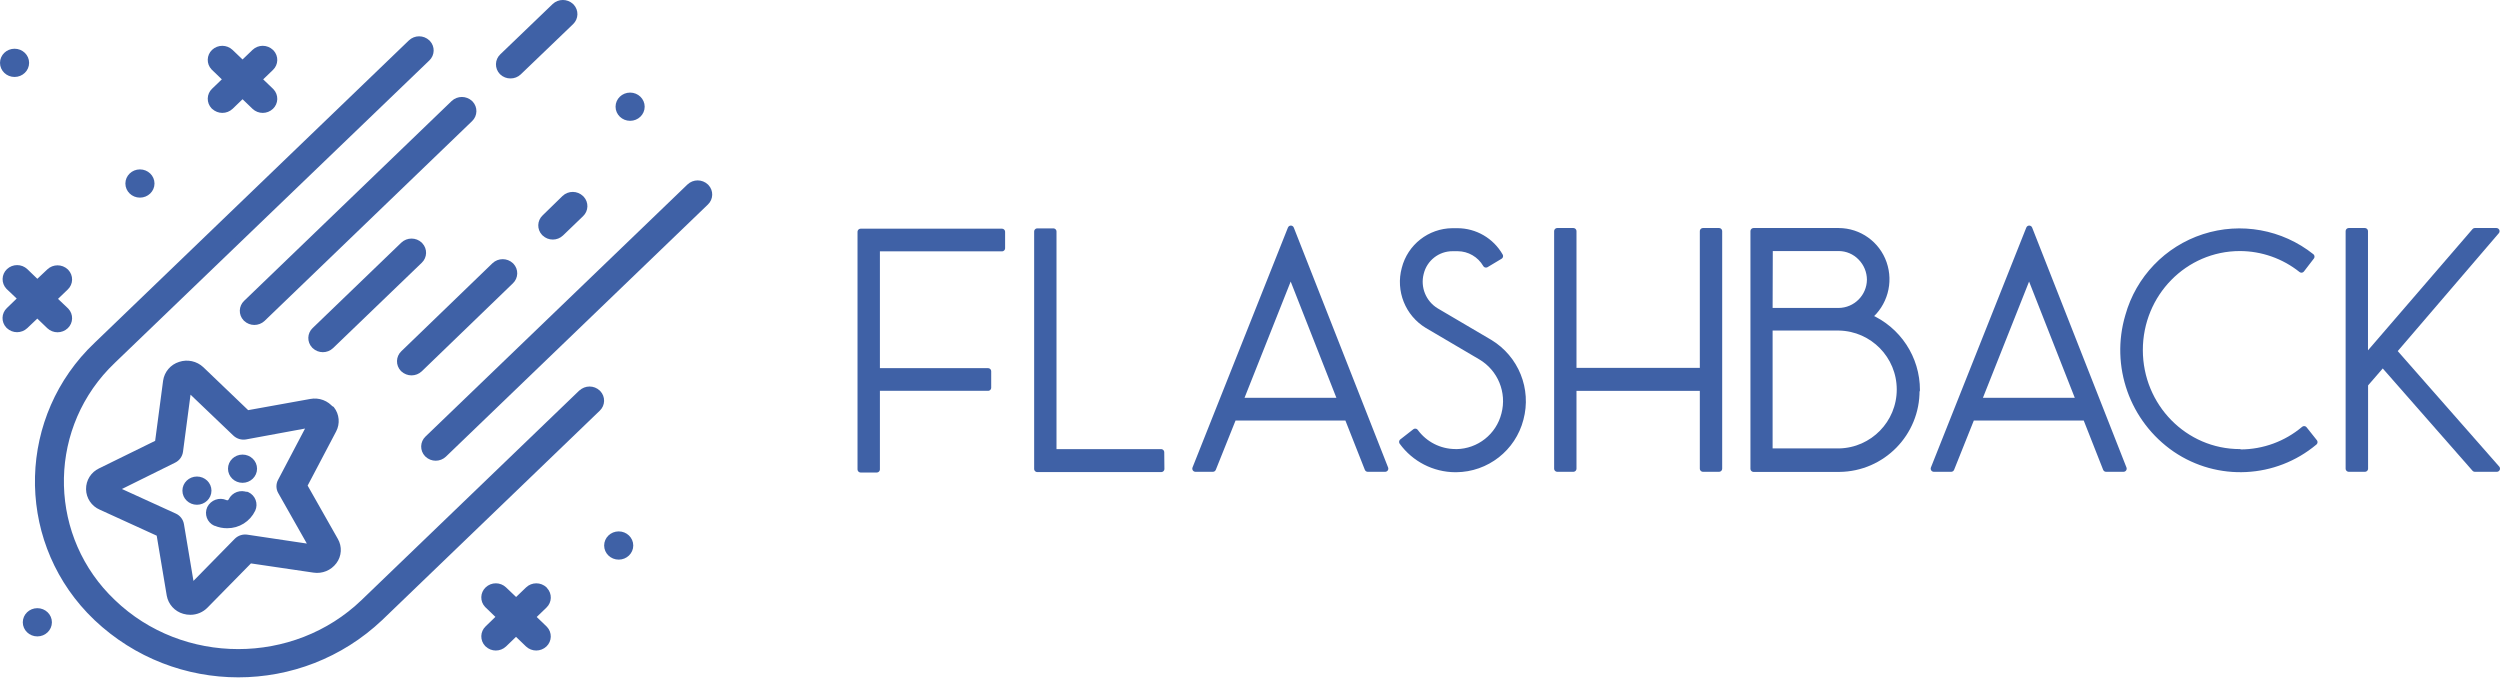
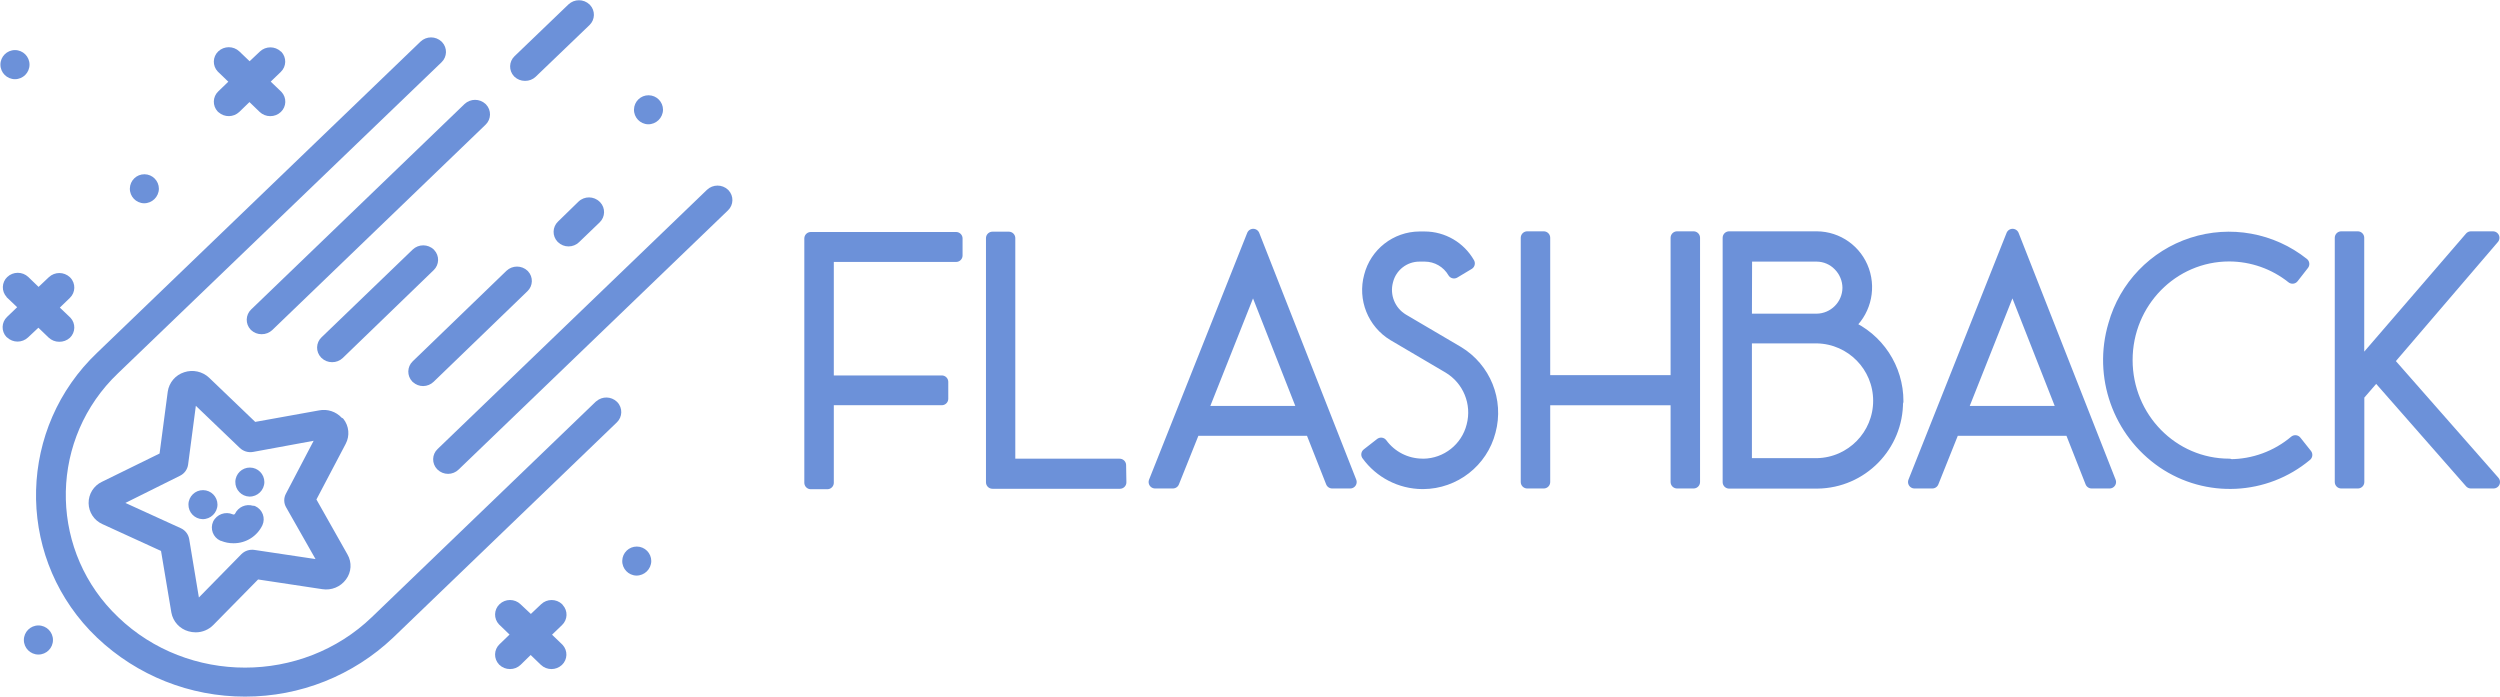
- <svg xmlns="http://www.w3.org/2000/svg" id="Layer_1" data-name="Layer 1" viewBox="0 0 795.17 215.44">
+ <svg xmlns="http://www.w3.org/2000/svg" id="Layer_1" data-name="Layer 1" viewBox="0 0 773.17 215.44">
  <defs>
    <style>
-       .cls-1 {
-         fill: #3f61a6;
-         stroke: #3f61a6;
+       .cls-1, .cls-2 {
+         fill: #6c91d9;
+       }
+ 
+       .cls-2 {
+         stroke: #6c91d9;
        stroke-linecap: round;
        stroke-linejoin: round;
-         stroke-width: 2px;
+         stroke-width: 4px;
      }
    </style>
  </defs>
-   <g id="Layer_1-2" data-name="Layer 1">
+   <g id="Layer_1-2" data-name="Layer 1-2">
    <g>
-       <path class="cls-1" d="M28.87,103.72a3.74,3.74,0,0,0,5.13,0,3.39,3.39,0,0,0,.14-4.79L34,98.79l-3.86-3.68L34,91.4a3.4,3.4,0,0,0,.13-4.81L34,86.46a3.74,3.74,0,0,0-5.13,0L25,90.11l-3.86-3.72a3.72,3.72,0,0,0-5.12,0,3.4,3.4,0,0,0-.13,4.81l.13.13L19.89,95,16,98.76a3.39,3.39,0,0,0-.14,4.79l.14.14a3.72,3.72,0,0,0,5.12,0L25,100Z" transform="translate(-13.13 -0.05)" />
-       <path class="cls-1" d="M186.28,187.61a3.72,3.72,0,0,0-5.13,0l-3.86,3.71-3.89-3.71a3.7,3.7,0,0,0-5.12,0,3.39,3.39,0,0,0-.14,4.79l.14.14,3.86,3.72L168.28,200a3.4,3.4,0,0,0-.13,4.81l.13.13a3.72,3.72,0,0,0,5.12,0l3.86-3.72,3.86,3.72a3.74,3.74,0,0,0,5.13,0,3.4,3.4,0,0,0,.13-4.81l-.13-.13-3.85-3.71,3.86-3.72a3.39,3.39,0,0,0,.14-4.79l-.14-.14Z" transform="translate(-13.13 -0.05)" />
-       <path class="cls-1" d="M81.29,33.94a3.74,3.74,0,0,0,5.13,0l3.86-3.72,3.86,3.72a3.72,3.72,0,0,0,5.12,0,3.4,3.4,0,0,0,.13-4.81L99.26,29,95.4,25.29l3.86-3.72a3.39,3.39,0,0,0,.14-4.79l-.14-.14a3.72,3.72,0,0,0-5.12,0l-3.86,3.71L86.4,16.64a3.74,3.74,0,0,0-5.13,0,3.39,3.39,0,0,0-.14,4.79l.14.14,3.86,3.72L81.27,29a3.4,3.4,0,0,0-.13,4.81l.13.13Z" transform="translate(-13.13 -0.05)" />
-       <ellipse class="cls-1" cx="11.88" cy="197.93" rx="3.63" ry="3.49" />
-       <ellipse class="cls-1" cx="44.51" cy="58.37" rx="3.63" ry="3.49" />
-       <ellipse class="cls-1" cx="4.63" cy="19.99" rx="3.63" ry="3.49" />
-       <ellipse class="cls-1" cx="196.79" cy="173.51" rx="3.63" ry="3.49" />
-       <ellipse class="cls-1" cx="200.42" cy="33.94" rx="3.63" ry="3.49" />
-       <path class="cls-1" d="M198.06,125l-69.23,66.62c-22,21.18-57.84,21.18-79.86,0A53,53,0,0,1,47,116.7q.94-1,1.93-1.93L149,18.55a3.39,3.39,0,0,0,.14-4.79l-.14-.14a3.72,3.72,0,0,0-5.12,0l-100,96.22a59.76,59.76,0,0,0-2.24,84.48q1.09,1.15,2.24,2.24a65.57,65.57,0,0,0,90.11,0l69.22-66.61a3.4,3.4,0,0,0,.13-4.81l-.13-.13a3.72,3.72,0,0,0-5.12,0Z" transform="translate(-13.13 -0.05)" />
-       <path class="cls-1" d="M175.5,24a3.67,3.67,0,0,0,2.56-1L194.73,7a3.41,3.41,0,0,0,.12-4.82l-.12-.12a3.74,3.74,0,0,0-5.13,0l-16.66,16a3.4,3.4,0,0,0-.13,4.81l.13.13A3.68,3.68,0,0,0,175.5,24Z" transform="translate(-13.13 -0.05)" />
-       <path class="cls-1" d="M91.47,101.39a3.74,3.74,0,0,0,5.13,0l66-63.54a3.41,3.41,0,0,0,.12-4.82l-.12-.12a3.74,3.74,0,0,0-5.13,0l-66,63.55a3.39,3.39,0,0,0-.14,4.79l.14.14Z" transform="translate(-13.13 -0.05)" />
-       <path class="cls-1" d="M192.74,63.11l-6.34,6.18a3.39,3.39,0,0,0-.14,4.79l.14.14a3.7,3.7,0,0,0,5.12,0l6.38-6.14a3.39,3.39,0,0,0,.14-4.79l-.14-.14A3.72,3.72,0,0,0,192.74,63.11Z" transform="translate(-13.13 -0.05)" />
-       <path class="cls-1" d="M141.46,117.43a3.74,3.74,0,0,0,5.13,0l29-28a3.4,3.4,0,0,0,.12-4.81l-.12-.12a3.74,3.74,0,0,0-5.13,0l-29,28a3.41,3.41,0,0,0-.12,4.82l.12.12Z" transform="translate(-13.13 -0.05)" />
-       <path class="cls-1" d="M146.59,77.95a3.74,3.74,0,0,0-5.13,0l-28.2,27.16a3.39,3.39,0,0,0-.14,4.79l.14.14a3.71,3.71,0,0,0,5.13,0l28.2-27.14a3.39,3.39,0,0,0,.14-4.79l-.14-.14Z" transform="translate(-13.13 -0.05)" />
-       <path class="cls-1" d="M237.6,59.45a3.72,3.72,0,0,0-5.12,0l-83.33,80.18a3.4,3.4,0,0,0-.12,4.81l.12.12a3.71,3.71,0,0,0,5.13,0L237.6,64.38a3.39,3.39,0,0,0,.14-4.79Z" transform="translate(-13.13 -0.05)" />
-       <path class="cls-1" d="M118.45,130.35a6.61,6.61,0,0,0-6.45-2.42l-20.26,3.65-14.62-14a6.69,6.69,0,0,0-6.72-1.47A6.35,6.35,0,0,0,66,121.26L63.4,140.93l-18.33,9a6.2,6.2,0,0,0,.18,11.31l18.62,8.5,3.28,19.58a6.37,6.37,0,0,0,4.54,5,6.91,6.91,0,0,0,2,.28,6.6,6.6,0,0,0,4.74-2l14.16-14.41,20.36,3a6.63,6.63,0,0,0,6.37-2.6,6,6,0,0,0,.39-6.65l-9.87-17.42,9.31-17.69a6.09,6.09,0,0,0-.6-6.63Zm-16,22.81a3.33,3.33,0,0,0,.06,3.24l10.1,17.83-20.89-3.12a3.68,3.68,0,0,0-3.19,1L74,186.92l-3.35-20a3.5,3.5,0,0,0-2-2.6l-19.07-8.7L68.4,146.3a3.51,3.51,0,0,0,1.94-2.65L73,123.5l15,14.33a3.71,3.71,0,0,0,3.22,1L112,135Z" transform="translate(-13.13 -0.05)" />
-       <ellipse class="cls-1" cx="77.14" cy="149.08" rx="3.62" ry="3.49" />
-       <ellipse class="cls-1" cx="62.64" cy="156.06" rx="3.62" ry="3.49" />
-       <path class="cls-1" d="M91.55,157.58a3.67,3.67,0,0,0-4.79,1.74,1.5,1.5,0,0,1-2,.71h0a3.7,3.7,0,0,0-4.8,1.74,3.45,3.45,0,0,0,1.7,4.57l.11,0a9,9,0,0,0,3.63.72,8.78,8.78,0,0,0,8-5,3.43,3.43,0,0,0-1.68-4.55l-.14-.06Z" transform="translate(-13.13 -0.05)" />
+       <g>
+         <path class="cls-1" d="M15.74,103.67a3.74,3.74,0,0,0,5.13,0A3.39,3.39,0,0,0,21,98.88l-.14-.14L17,95.06l3.86-3.71A3.41,3.41,0,0,0,21,86.54h0l-.13-.13a3.74,3.74,0,0,0-5.13,0l-3.87,3.65L8,86.34a3.72,3.72,0,0,0-5.12,0,3.41,3.41,0,0,0-.13,4.81h0l.13.13L6.76,95,2.87,98.71a3.39,3.39,0,0,0-.14,4.79l.14.14a3.72,3.72,0,0,0,5.12,0L11.87,100Z" transform="translate(0 0.01)" />
+         <path class="cls-1" d="M18.3,105.69a4.74,4.74,0,0,1-3.25-1.29h0l-3.18-3.06-3.19,3a4.73,4.73,0,0,1-6.5,0L2,104.21A4.41,4.41,0,0,1,2.18,98l3.13-3-3.26-3.1,0-.06a4.41,4.41,0,0,1,.2-6.19,4.74,4.74,0,0,1,6.5,0l3.18,3.07,3.17-3a4.75,4.75,0,0,1,6.51,0l.15.15a4.42,4.42,0,0,1-.15,6.25l-3.1,3,3.26,3.11a4.41,4.41,0,0,1-.16,6.23A4.76,4.76,0,0,1,18.3,105.69ZM16.43,103a2.74,2.74,0,0,0,3.75,0,2.38,2.38,0,0,0,.1-3.37l-.12-.12-3.84-3.67a1,1,0,0,1-.31-.72,1,1,0,0,1,.31-.72l3.86-3.71a2.41,2.41,0,0,0,.1-3.4l-.12-.11a2.73,2.73,0,0,0-3.73,0l-3.87,3.65a1,1,0,0,1-1.38,0L7.32,87.06a2.72,2.72,0,0,0-3.74,0,2.4,2.4,0,0,0-.1,3.39l.12.11,3.85,3.65a1,1,0,0,1,0,1.45L3.56,99.43a2.39,2.39,0,0,0-.1,3.38l.12.12a2.7,2.7,0,0,0,3.72,0l3.88-3.68a1,1,0,0,1,1.38,0Z" transform="translate(0 0.01)" />
+       </g>
+       <g>
+         <path class="cls-1" d="M173.15,187.56a3.72,3.72,0,0,0-5.13,0l-3.86,3.71-3.89-3.71a3.7,3.7,0,0,0-5.12,0,3.39,3.39,0,0,0-.14,4.79l.14.14,3.86,3.72L155.15,200a3.41,3.41,0,0,0-.13,4.81h0l.13.13a3.72,3.72,0,0,0,5.12,0l3.86-3.72,3.86,3.72a3.74,3.74,0,0,0,5.13,0,3.41,3.41,0,0,0,.13-4.81h0l-.13-.13-3.85-3.71,3.86-3.72a3.39,3.39,0,0,0,.14-4.79l-.14-.14Z" transform="translate(0 0.01)" />
+         <path class="cls-1" d="M157.71,206.91a4.72,4.72,0,0,1-3.25-1.29l-.13-.14,0,0a4.41,4.41,0,0,1,.15-6.24l3.11-3-3.27-3.15a4.42,4.42,0,0,1,.16-6.23,4.69,4.69,0,0,1,6.5,0l3.2,3,3.17-3a4.72,4.72,0,0,1,6.51,0,1.25,1.25,0,0,1,.18.24,4.41,4.41,0,0,1-.2,6.18l-3.11,3,3.25,3.13,0,0a4.41,4.41,0,0,1-.18,6.21,4.75,4.75,0,0,1-6.51,0l-3.17-3.06L161,205.61A4.68,4.68,0,0,1,157.71,206.91Zm-2-2.86.13.13a2.7,2.7,0,0,0,3.72,0l3.86-3.71a1,1,0,0,1,1.38,0l3.86,3.72a2.74,2.74,0,0,0,3.75,0,2.36,2.36,0,0,0,.75-1.67,2.39,2.39,0,0,0-.65-1.72l0,0-.1-.09-3.83-3.7a1,1,0,0,1,0-1.44l3.86-3.72a2.39,2.39,0,0,0,.1-3.38l-.12-.12a1.83,1.83,0,0,1-.13-.16,2.71,2.71,0,0,0-3.58.14L164.85,192a1,1,0,0,1-1.38,0l-3.89-3.71a2.71,2.71,0,0,0-3.74,0,2.39,2.39,0,0,0-.1,3.38l.12.12,3.84,3.71a1,1,0,0,1,.31.72,1,1,0,0,1-.3.72l-3.86,3.74a2.39,2.39,0,0,0-.12,3.38Z" transform="translate(0 0.01)" />
+       </g>
+       <g>
+         <path class="cls-1" d="M68.16,33.89a3.74,3.74,0,0,0,5.13,0l3.86-3.72L81,33.89a3.72,3.72,0,0,0,5.12,0,3.41,3.41,0,0,0,.13-4.81h0L86.13,29l-3.86-3.71,3.86-3.72a3.39,3.39,0,0,0,.14-4.79l-.14-.14a3.72,3.72,0,0,0-5.12,0L77.15,20.3l-3.88-3.71a3.74,3.74,0,0,0-5.13,0A3.39,3.39,0,0,0,68,21.38l.14.14L72,25.24,68.14,29A3.41,3.41,0,0,0,68,33.76h0l.13.13Z" transform="translate(0 0.01)" />
+         <path class="cls-1" d="M83.57,35.91a4.72,4.72,0,0,1-3.25-1.29l-3.17-3.06L74,34.61a4.74,4.74,0,0,1-6.38.12,1.09,1.09,0,0,1-.17-.13l-.13-.13,0,0a4.41,4.41,0,0,1,.18-6.21l3.11-3-3.27-3.15a4.41,4.41,0,0,1,.16-6.23,4.75,4.75,0,0,1,6.51,0l3.19,3.05,3.17-3a4.73,4.73,0,0,1,6.5,0L87,16a4.41,4.41,0,0,1-.16,6.23l-3.11,3L87,28.37l.06.06a4.4,4.4,0,0,1-.2,6.19A4.72,4.72,0,0,1,83.57,35.91Zm-6.42-6.74a1,1,0,0,1,.69.28l3.86,3.72a2.72,2.72,0,0,0,3.74,0,2.4,2.4,0,0,0,.11-3.38l-.13-.12L81.58,26a1,1,0,0,1,0-1.44l3.86-3.72a2.39,2.39,0,0,0,.1-3.38l-.12-.12a2.7,2.7,0,0,0-3.72,0L77.84,21a1,1,0,0,1-1.38,0l-3.88-3.71a2.74,2.74,0,0,0-3.75,0,2.38,2.38,0,0,0-.1,3.37l.12.12,3.84,3.71a1,1,0,0,1,0,1.44l-3.86,3.71a2.42,2.42,0,0,0-.1,3.4h0l.11.08a2.74,2.74,0,0,0,3.75,0l3.86-3.71A1,1,0,0,1,77.15,29.17Z" transform="translate(0 0.01)" />
+       </g>
+       <g>
+         <ellipse class="cls-1" cx="11.88" cy="197.94" rx="3.63" ry="3.49" />
+         <path class="cls-1" d="M11.88,202.42a4.49,4.49,0,1,1,0-9,4.49,4.49,0,1,1,0,9Zm0-7a2.49,2.49,0,1,0,0,5,2.49,2.49,0,1,0,0-5Z" transform="translate(0 0.01)" />
+       </g>
+       <g>
+         <ellipse class="cls-1" cx="44.51" cy="58.38" rx="3.63" ry="3.49" />
+         <path class="cls-1" d="M44.51,62.86a4.49,4.49,0,1,1,4.63-4.49A4.57,4.57,0,0,1,44.51,62.86Zm0-7a2.49,2.49,0,1,0,2.63,2.49A2.57,2.57,0,0,0,44.51,55.88Z" transform="translate(0 0.01)" />
+       </g>
+       <g>
+         <ellipse class="cls-1" cx="4.63" cy="20" rx="3.63" ry="3.49" />
+         <path class="cls-1" d="M4.63,24.48a4.49,4.49,0,1,1,0-9,4.49,4.49,0,1,1,0,9Zm0-7a2.49,2.49,0,1,0,0,5,2.49,2.49,0,1,0,0-5Z" transform="translate(0 0.01)" />
+       </g>
+       <g>
+         <ellipse class="cls-1" cx="196.79" cy="173.52" rx="3.63" ry="3.49" />
+         <path class="cls-1" d="M196.79,178a4.49,4.49,0,1,1,4.63-4.49A4.57,4.57,0,0,1,196.79,178Zm0-7a2.49,2.49,0,1,0,2.63,2.49A2.57,2.57,0,0,0,196.79,171Z" transform="translate(0 0.01)" />
+       </g>
+       <g>
+         <ellipse class="cls-1" cx="200.42" cy="33.95" rx="3.63" ry="3.49" />
+         <path class="cls-1" d="M200.42,38.43a4.49,4.49,0,1,1,4.63-4.49A4.57,4.57,0,0,1,200.42,38.43Zm0-7a2.49,2.49,0,1,0,2.63,2.49A2.57,2.57,0,0,0,200.42,31.45Z" transform="translate(0 0.01)" />
+       </g>
+       <g>
+         <path class="cls-1" d="M184.93,125,115.7,191.57c-22,21.18-57.84,21.18-79.86,0a53,53,0,0,1-2-74.92c.63-.67,1.27-1.31,1.93-1.93L135.87,18.5a3.39,3.39,0,0,0,.14-4.79l-.14-.14a3.72,3.72,0,0,0-5.12,0l-100,96.22a59.75,59.75,0,0,0-2.24,84.48c.73.77,1.47,1.51,2.24,2.24a65.57,65.57,0,0,0,90.11,0l69.22-66.61a3.41,3.41,0,0,0,.13-4.81h0l-.13-.13a3.72,3.72,0,0,0-5.12,0Z" transform="translate(0 0.01)" />
+         <path class="cls-1" d="M75.8,215.43a66.38,66.38,0,0,1-45.74-18.19c-.78-.74-1.54-1.51-2.28-2.28a60.84,60.84,0,0,1,2.28-85.9l100-96.21a4.73,4.73,0,0,1,6.5,0l.16.16a4.42,4.42,0,0,1-.16,6.23L36.49,115.44c-.65.61-1.28,1.25-1.89,1.89a52.06,52.06,0,0,0,1.93,73.51c21.65,20.83,56.85,20.83,78.48,0l69.23-66.62a.83.83,0,0,1,.21-.16,4.73,4.73,0,0,1,6.32.16l.15.15a4.42,4.42,0,0,1-.15,6.25l-69.22,66.6A66.4,66.4,0,0,1,75.8,215.43ZM133.32,13.55a2.68,2.68,0,0,0-1.88.75l-100,96.21a58.82,58.82,0,0,0-2.2,83.07c.7.75,1.44,1.49,2.2,2.2a64.59,64.59,0,0,0,88.73,0l69.22-66.6a2.41,2.41,0,0,0,.1-3.4l-.12-.11a2.7,2.7,0,0,0-3.72,0l-.18.13-69.08,66.47c-22.39,21.56-58.83,21.56-81.24,0a54.07,54.07,0,0,1-2-76.33c.64-.67,1.3-1.34,2-2L135.18,17.78a2.39,2.39,0,0,0,.1-3.38l-.12-.12A2.65,2.65,0,0,0,133.32,13.55Z" transform="translate(0 0.01)" />
+       </g>
+       <g>
+         <path class="cls-1" d="M162.37,24a3.68,3.68,0,0,0,2.56-1L181.6,7a3.41,3.41,0,0,0,.12-4.82L181.6,2a3.74,3.74,0,0,0-5.13,0L159.81,18a3.41,3.41,0,0,0-.13,4.81h0l.13.13A3.68,3.68,0,0,0,162.37,24Z" transform="translate(0 0.01)" />
+         <path class="cls-1" d="M162.41,25h-.08a4.68,4.68,0,0,1-3.21-1.27l-.15-.15,0,0h0a4.4,4.4,0,0,1,.17-6.22l16.66-16a4.74,4.74,0,0,1,6.51,0l.14.14a4.42,4.42,0,0,1-.14,6.25l-16.67,16A4.64,4.64,0,0,1,162.41,25Zm0-2h0a2.63,2.63,0,0,0,1.83-.73l16.67-16A2.42,2.42,0,0,0,181,2.82l-.11-.1a2.72,2.72,0,0,0-3.73,0l-16.66,16a2.4,2.4,0,0,0-.75,1.68,2.35,2.35,0,0,0,.65,1.71l.12.12a2.68,2.68,0,0,0,1.84.71Z" transform="translate(0 0.01)" />
+       </g>
+       <g>
+         <path class="cls-1" d="M78.34,101.34a3.74,3.74,0,0,0,5.13,0l66-63.54a3.41,3.41,0,0,0,.12-4.82l-.12-.12a3.74,3.74,0,0,0-5.13,0l-66,63.55a3.39,3.39,0,0,0-.14,4.79Z" transform="translate(0 0.01)" />
+         <path class="cls-1" d="M80.9,103.35a4.71,4.71,0,0,1-3.25-1.28l0,0-.14-.14a4.42,4.42,0,0,1,.16-6.23l66-63.54a4.75,4.75,0,0,1,6.51,0l.14.14a4.42,4.42,0,0,1-.14,6.25l-66,63.54A4.74,4.74,0,0,1,80.9,103.35ZM79,100.62a2.75,2.75,0,0,0,3.75,0l66-63.53a2.42,2.42,0,0,0,.09-3.41l-.11-.1a2.71,2.71,0,0,0-3.73,0L79,97.13a2.39,2.39,0,0,0-.1,3.38Z" transform="translate(0 0.01)" />
+       </g>
+       <g>
+         <path class="cls-1" d="M179.61,63.06l-6.34,6.18a3.39,3.39,0,0,0-.14,4.79l.14.14a3.7,3.7,0,0,0,5.12,0L184.77,68a3.39,3.39,0,0,0,.14-4.79l-.14-.14A3.71,3.71,0,0,0,179.61,63.06Z" transform="translate(0 0.01)" />
+         <path class="cls-1" d="M175.83,76.2a4.65,4.65,0,0,1-3.25-1.31l-.16-.15a4.41,4.41,0,0,1,.16-6.23l6.33-6.17h0a4.7,4.7,0,0,1,6.55.06l.15.14a4.41,4.41,0,0,1-.16,6.23l-6.38,6.13A4.65,4.65,0,0,1,175.83,76.2Zm4.47-12.42L174,70a2.38,2.38,0,0,0-.11,3.38l.12.12a2.69,2.69,0,0,0,3.72,0l6.38-6.14a2.39,2.39,0,0,0,.1-3.38l-.12-.12A2.71,2.71,0,0,0,180.3,63.78Z" transform="translate(0 0.01)" />
+       </g>
+       <g>
+         <path class="cls-1" d="M128.33,117.38a3.74,3.74,0,0,0,5.13,0l29-28a3.4,3.4,0,0,0,.12-4.81h0l-.12-.12a3.74,3.74,0,0,0-5.13,0l-29,28a3.41,3.41,0,0,0-.12,4.82l.12.12Z" transform="translate(0 0.01)" />
+         <path class="cls-1" d="M130.89,119.39a4.64,4.64,0,0,1-3.14-1.19l-.13-.1-.12-.12a4.42,4.42,0,0,1,.14-6.25l29-28a4.74,4.74,0,0,1,6.51,0l.14.14,0,0a4.38,4.38,0,0,1-.18,6.19l-29,28A4.74,4.74,0,0,1,130.89,119.39Zm-1.94-2.8.07.06a2.74,2.74,0,0,0,3.75,0l29-28a2.4,2.4,0,0,0,.75-1.68,2.44,2.44,0,0,0-.66-1.72l-.11-.1a2.72,2.72,0,0,0-3.73,0l-29,28a2.42,2.42,0,0,0-.09,3.41Z" transform="translate(0 0.01)" />
+       </g>
+       <g>
+         <path class="cls-1" d="M133.46,77.9a3.74,3.74,0,0,0-5.13,0l-28.2,27.16a3.39,3.39,0,0,0-.14,4.79l.14.14a3.72,3.72,0,0,0,5.13,0l28.2-27.14a3.39,3.39,0,0,0,.14-4.79l-.14-.14Z" transform="translate(0 0.01)" />
+         <path class="cls-1" d="M102.69,112a4.65,4.65,0,0,1-3.25-1.31l-.16-.16a4.39,4.39,0,0,1,.16-6.22l28.2-27.15a4.74,4.74,0,0,1,6.51,0l.13.15,0,0a4.41,4.41,0,0,1-.16,6.23L106,110.71A4.7,4.7,0,0,1,102.69,112ZM130.9,77.88a2.71,2.71,0,0,0-1.88.75l-28.2,27.15a2.39,2.39,0,0,0-.1,3.38l.12.13a2.71,2.71,0,0,0,3.73,0l28.2-27.14a2.39,2.39,0,0,0,.1-3.38l-.12-.12-.08-.09A2.7,2.7,0,0,0,130.9,77.88Z" transform="translate(0 0.01)" />
+       </g>
+       <g>
+         <path class="cls-1" d="M224.47,59.4a3.72,3.72,0,0,0-5.12,0L136,139.58a3.4,3.4,0,0,0-.12,4.81h0l.12.12a3.72,3.72,0,0,0,5.13,0l83.32-80.18a3.39,3.39,0,0,0,.14-4.79Z" transform="translate(0 0.01)" />
+         <path class="cls-1" d="M138.58,146.54a4.65,4.65,0,0,1-3.25-1.31l-.14-.13a4.4,4.4,0,0,1-1.23-3.17,4.36,4.36,0,0,1,1.37-3.07l83.33-80.18a4.73,4.73,0,0,1,6.5,0l0,0,.14.14a4.41,4.41,0,0,1-.16,6.23l-83.32,80.17A4.66,4.66,0,0,1,138.58,146.54Zm83.33-87.16a2.7,2.7,0,0,0-1.87.75L136.71,140.3A2.4,2.4,0,0,0,136,142a2.44,2.44,0,0,0,.66,1.72l.11.1a2.7,2.7,0,0,0,3.73,0l83.32-80.18a2.39,2.39,0,0,0,.1-3.38l-.11-.11A2.67,2.67,0,0,0,221.91,59.38Z" transform="translate(0 0.01)" />
+       </g>
+       <g>
+         <path class="cls-1" d="M105.32,130.3a6.61,6.61,0,0,0-6.45-2.42l-20.26,3.65L64,117.53a6.69,6.69,0,0,0-6.72-1.47,6.35,6.35,0,0,0-4.4,5.15l-2.6,19.67-18.33,9a6.21,6.21,0,0,0,.18,11.31l18.62,8.5L54,189.27a6.35,6.35,0,0,0,4.54,5,6.76,6.76,0,0,0,2,.28,6.59,6.59,0,0,0,4.74-2l14.16-14.41,20.36,3a6.62,6.62,0,0,0,6.37-2.6,6,6,0,0,0,.39-6.65l-9.87-17.42L106,136.78a6.09,6.09,0,0,0-.6-6.63Zm-16,22.81a3.33,3.33,0,0,0,.06,3.24l10.1,17.83-20.89-3.12a3.69,3.69,0,0,0-3.19,1L60.87,186.87l-3.35-20a3.49,3.49,0,0,0-2-2.6l-19.07-8.7,18.82-9.32a3.51,3.51,0,0,0,1.94-2.65l2.66-20.15,15,14.33a3.72,3.72,0,0,0,3.22,1L98.87,135Z" transform="translate(0 0.01)" />
+         <path class="cls-1" d="M60.5,195.55a7.94,7.94,0,0,1-2.22-.32A7.4,7.4,0,0,1,53,189.45l-3.2-19.07L31.71,162.1A7.2,7.2,0,0,1,31.52,149l17.83-8.75,2.53-19.14a7.4,7.4,0,0,1,5.09-6,7.7,7.7,0,0,1,7.71,1.7l14.25,13.66,19.76-3.56a7.54,7.54,0,0,1,7,2.29.92.92,0,0,1,.52.34,7.08,7.08,0,0,1,.7,7.72l-9.05,17.2,9.6,17a7,7,0,0,1-.46,7.74,7.6,7.6,0,0,1-7.33,3L79.82,179.2,66,193.25a7.63,7.63,0,0,1-5.44,2.3Zm-1.09-78.84a5.74,5.74,0,0,0-1.82.3,5.37,5.37,0,0,0-3.73,4.34L51.26,141a1,1,0,0,1-.55.77l-18.33,9a5.19,5.19,0,0,0,.14,9.49l18.64,8.51a1,1,0,0,1,.57.75L55,189.1a5.41,5.41,0,0,0,3.82,4.21,6.27,6.27,0,0,0,1.72.24h0a5.63,5.63,0,0,0,4-1.7l14.17-14.41a1,1,0,0,1,.86-.29l20.36,3a5.62,5.62,0,0,0,5.42-2.21,5,5,0,0,0,.33-5.54L95.84,155a1,1,0,0,1,0-1l9.31-17.69a5.12,5.12,0,0,0-.18-5.08,1,1,0,0,1-.43-.31,5.57,5.57,0,0,0-5.47-2.06l-20.27,3.65a1,1,0,0,1-.87-.26l-14.62-14A5.71,5.71,0,0,0,59.41,116.71Zm1.46,71.16a.79.79,0,0,1-.3-.05,1,1,0,0,1-.69-.78l-3.35-20a2.48,2.48,0,0,0-1.42-1.86L36,156.48a1,1,0,0,1,0-1.81l18.82-9.32a2.5,2.5,0,0,0,1.39-1.89l2.66-20.14a1,1,0,0,1,1.68-.59l15,14.33a2.72,2.72,0,0,0,2.36.73L98.69,134a1,1,0,0,1,1,.39,1,1,0,0,1,.08,1.06l-9.55,18.16h0a2.35,2.35,0,0,0,0,2.27l10.11,17.84a1,1,0,0,1-1,1.48l-20.89-3.12a2.68,2.68,0,0,0-2.34.72l-14.52,14.8A1,1,0,0,1,60.87,187.87ZM38.78,155.53l17.16,7.83a4.52,4.52,0,0,1,2.57,3.34l3,18.07,13.16-13.41a4.73,4.73,0,0,1,4.07-1.29l18.84,2.82-9.09-16a4.3,4.3,0,0,1-.07-4.2L97,136.31l-18.76,3.45a4.73,4.73,0,0,1-4.1-1.26l-13.57-13-2.4,18.2a4.52,4.52,0,0,1-2.49,3.42Zm50.54-2.42h0Z" transform="translate(0 0.01)" />
+       </g>
+       <g>
+         <ellipse class="cls-1" cx="77.14" cy="149.09" rx="3.62" ry="3.49" />
+         <path class="cls-1" d="M77.14,153.57a4.49,4.49,0,1,1,4.62-4.49A4.56,4.56,0,0,1,77.14,153.57Zm0-7a2.49,2.49,0,1,0,2.62,2.49A2.57,2.57,0,0,0,77.14,146.59Z" transform="translate(0 0.01)" />
+       </g>
+       <g>
+         <ellipse class="cls-1" cx="62.64" cy="156.07" rx="3.62" ry="3.49" />
+         <path class="cls-1" d="M62.64,160.55a4.49,4.49,0,1,1,4.62-4.49A4.56,4.56,0,0,1,62.64,160.55Zm0-7a2.49,2.49,0,1,0,2.62,2.49A2.57,2.57,0,0,0,62.64,153.57Z" transform="translate(0 0.01)" />
+       </g>
+       <g>
+         <path class="cls-1" d="M78.42,157.53a3.68,3.68,0,0,0-4.79,1.74,1.5,1.5,0,0,1-2,.71h0a3.7,3.7,0,0,0-4.8,1.74,3.45,3.45,0,0,0,1.7,4.57h.11a9,9,0,0,0,3.63.72,8.78,8.78,0,0,0,8-5,3.43,3.43,0,0,0-1.68-4.55l-.14-.06Z" transform="translate(0 0.01)" />
+         <path class="cls-1" d="M72.14,168a9.88,9.88,0,0,1-3.71-.72,1.17,1.17,0,0,1-.32-.09,4.46,4.46,0,0,1-2.19-5.9A4.7,4.7,0,0,1,72,159.06a.51.51,0,0,0,.7-.22,4.67,4.67,0,0,1,5.56-2.43,1,1,0,0,1,.55.07l.14.06a4.44,4.44,0,0,1,2.2,5.89A9.82,9.82,0,0,1,72.34,168Zm-3.35-2.71a1.09,1.09,0,0,1,.24.07,7.93,7.93,0,0,0,3.23.64h.06a7.82,7.82,0,0,0,7.05-4.43,2.43,2.43,0,0,0-.9-3.05.93.93,0,0,1-.46-.09,2.65,2.65,0,0,0-3.48,1.27A2.47,2.47,0,0,1,73.11,161a2.44,2.44,0,0,1-1.91-.1,2.69,2.69,0,0,0-3.47,1.29A2.43,2.43,0,0,0,68.79,165.3Z" transform="translate(0 0.01)" />
+       </g>
    </g>
  </g>
  <g id="Layer_2" data-name="Layer 2">
    <g>
-       <path class="cls-1" d="M292,149.34h-5.12V73.79h44.94V79H292v39.15H327.4v5.21H292Z" transform="translate(-13.13 -0.05)" />
-       <path class="cls-1" d="M382.49,149.2H343.06V73.69h5.11V143.9h34.27Z" transform="translate(-13.13 -0.05)" />
-       <path class="cls-1" d="M393.36,149.11,423.71,72.8l30,76.31h-5.54l-6.43-16.3H405.44l-6.53,16.3Zm14.14-21.53h32.16l-16-40.7Z" transform="translate(-13.13 -0.05)" />
-       <path class="cls-1" d="M476.37,143.9a16,16,0,0,0,15.29-12.1,16.4,16.4,0,0,0-7.51-18.3l-17-10a16.09,16.09,0,0,1-7.19-18,15.76,15.76,0,0,1,15.13-11.87h1.63a15.6,15.6,0,0,1,13.49,7.87l-4.44,2.66a10.47,10.47,0,0,0-9-5.21h-1.63A10.42,10.42,0,0,0,465,86.89,10.9,10.9,0,0,0,469.92,99l17,10a21.75,21.75,0,0,1,9.79,24.3,21.26,21.26,0,0,1-20.43,15.95H476a21,21,0,0,1-16.86-8.65l4.13-3.22A15.89,15.89,0,0,0,476,143.88Z" transform="translate(-13.13 -0.05)" />
-       <path class="cls-1" d="M513.56,123.37v25.74h-5.11V73.58h5.11v44.47h41.23V73.58h5.11v75.53h-5.11V123.37Z" transform="translate(-13.13 -0.05)" />
-       <path class="cls-1" d="M622.68,124.15a24.76,24.76,0,0,1-24.49,25h-27.3V73.58H598a15.17,15.17,0,0,1,14.25,10.2,15.53,15.53,0,0,1-4.79,17.08,25.24,25.24,0,0,1,15.34,23.29ZM575.94,99h22a10.09,10.09,0,0,0,10-10A10.21,10.21,0,0,0,605,81.9a9.81,9.81,0,0,0-7-3H576Zm0,44.68h22.18a19.75,19.75,0,0,0,0-39.49H575.94Z" transform="translate(-13.13 -0.05)" />
-       <path class="cls-1" d="M628.22,149.11,658.56,72.8l30,76.31H683l-6.42-16.3H640.26l-6.52,16.3Zm14.14-21.53h32.16l-16-40.7Z" transform="translate(-13.13 -0.05)" />
-       <path class="cls-1" d="M725.79,144A31.47,31.47,0,0,0,746,136.58l3.26,4.1a36.67,36.67,0,0,1-44.16,2.22,38.2,38.2,0,0,1-15-42.37,36.7,36.7,0,0,1,58.2-18.85l-3.15,4.1a31.53,31.53,0,0,0-19.58-6.88c-17.62,0-31.87,14.53-31.87,32.49s14.25,32.5,31.87,32.5Z" transform="translate(-13.13 -0.05)" />
-       <path class="cls-1" d="M774.45,111.73l32.85,37.38h-7L771,115.72l-5.66,6.54v26.85H760.2V73.58h5.11v40.59l35-40.59h6.85Z" transform="translate(-13.13 -0.05)" />
+       <path class="cls-2" d="M255.87,149.29h-5.12V73.74h44.94V79H255.87V118.1h35.4v5.21h-35.4Z" transform="translate(0 0.01)" />
+       <path class="cls-2" d="M346.36,149.15H306.93V73.64H312v70.21h34.27Z" transform="translate(0 0.01)" />
+       <path class="cls-2" d="M357.23,149.06l30.35-76.31,30,76.31H412l-6.43-16.3h-36.3l-6.53,16.3Zm14.14-21.53h32.16l-16-40.7Z" transform="translate(0 0.01)" />
+       <path class="cls-2" d="M440.24,143.85a16,16,0,0,0,15.29-12.1,16.41,16.41,0,0,0-7.51-18.3l-17-10a16.09,16.09,0,0,1-7.19-18A15.76,15.76,0,0,1,439,73.58h1.63a15.6,15.6,0,0,1,13.49,7.87l-4.44,2.66a10.47,10.47,0,0,0-9-5.21H439a10.41,10.41,0,0,0-10.14,7.94A10.9,10.9,0,0,0,433.79,99l17,10a21.75,21.75,0,0,1,9.79,24.3,21.26,21.26,0,0,1-20.43,15.95h-.28A21,21,0,0,1,423,140.55l4.13-3.22a15.9,15.9,0,0,0,12.73,6.5Z" transform="translate(0 0.01)" />
+       <path class="cls-2" d="M477.43,123.32v25.74h-5.11V73.53h5.11V118h41.23V73.53h5.11v75.53h-5.11V123.32Z" transform="translate(0 0.01)" />
+       <path class="cls-2" d="M586.55,124.1a24.77,24.77,0,0,1-24.49,25h-27.3V73.53h27.11a15.18,15.18,0,0,1,14.25,10.2,15.54,15.54,0,0,1-4.79,17.08,25.24,25.24,0,0,1,15.34,23.29ZM539.81,99h22a10.09,10.09,0,0,0,10-10,10.2,10.2,0,0,0-2.94-7.1,9.83,9.83,0,0,0-7-3h-22Zm0,44.68H562a19.75,19.75,0,0,0,0-39.49H539.81Z" transform="translate(0 0.01)" />
+       <path class="cls-2" d="M592.09,149.06l30.34-76.31,30,76.31h-5.56l-6.42-16.3H604.13l-6.52,16.3Zm14.14-21.53h32.16l-16-40.7Z" transform="translate(0 0.01)" />
+       <path class="cls-2" d="M689.66,144a31.47,31.47,0,0,0,20.21-7.42l3.26,4.1A36.66,36.66,0,0,1,669,142.85a38.2,38.2,0,0,1-15-42.37,36.7,36.7,0,0,1,58.2-18.85L709,85.73a31.51,31.51,0,0,0-19.58-6.88c-17.62,0-31.87,14.53-31.87,32.49s14.25,32.5,31.87,32.5Z" transform="translate(0 0.01)" />
+       <path class="cls-2" d="M738.32,111.68l32.85,37.38h-7l-29.3-33.39-5.66,6.54v26.85h-5.14V73.53h5.11v40.59l35-40.59H771Z" transform="translate(0 0.01)" />
    </g>
  </g>
</svg>
